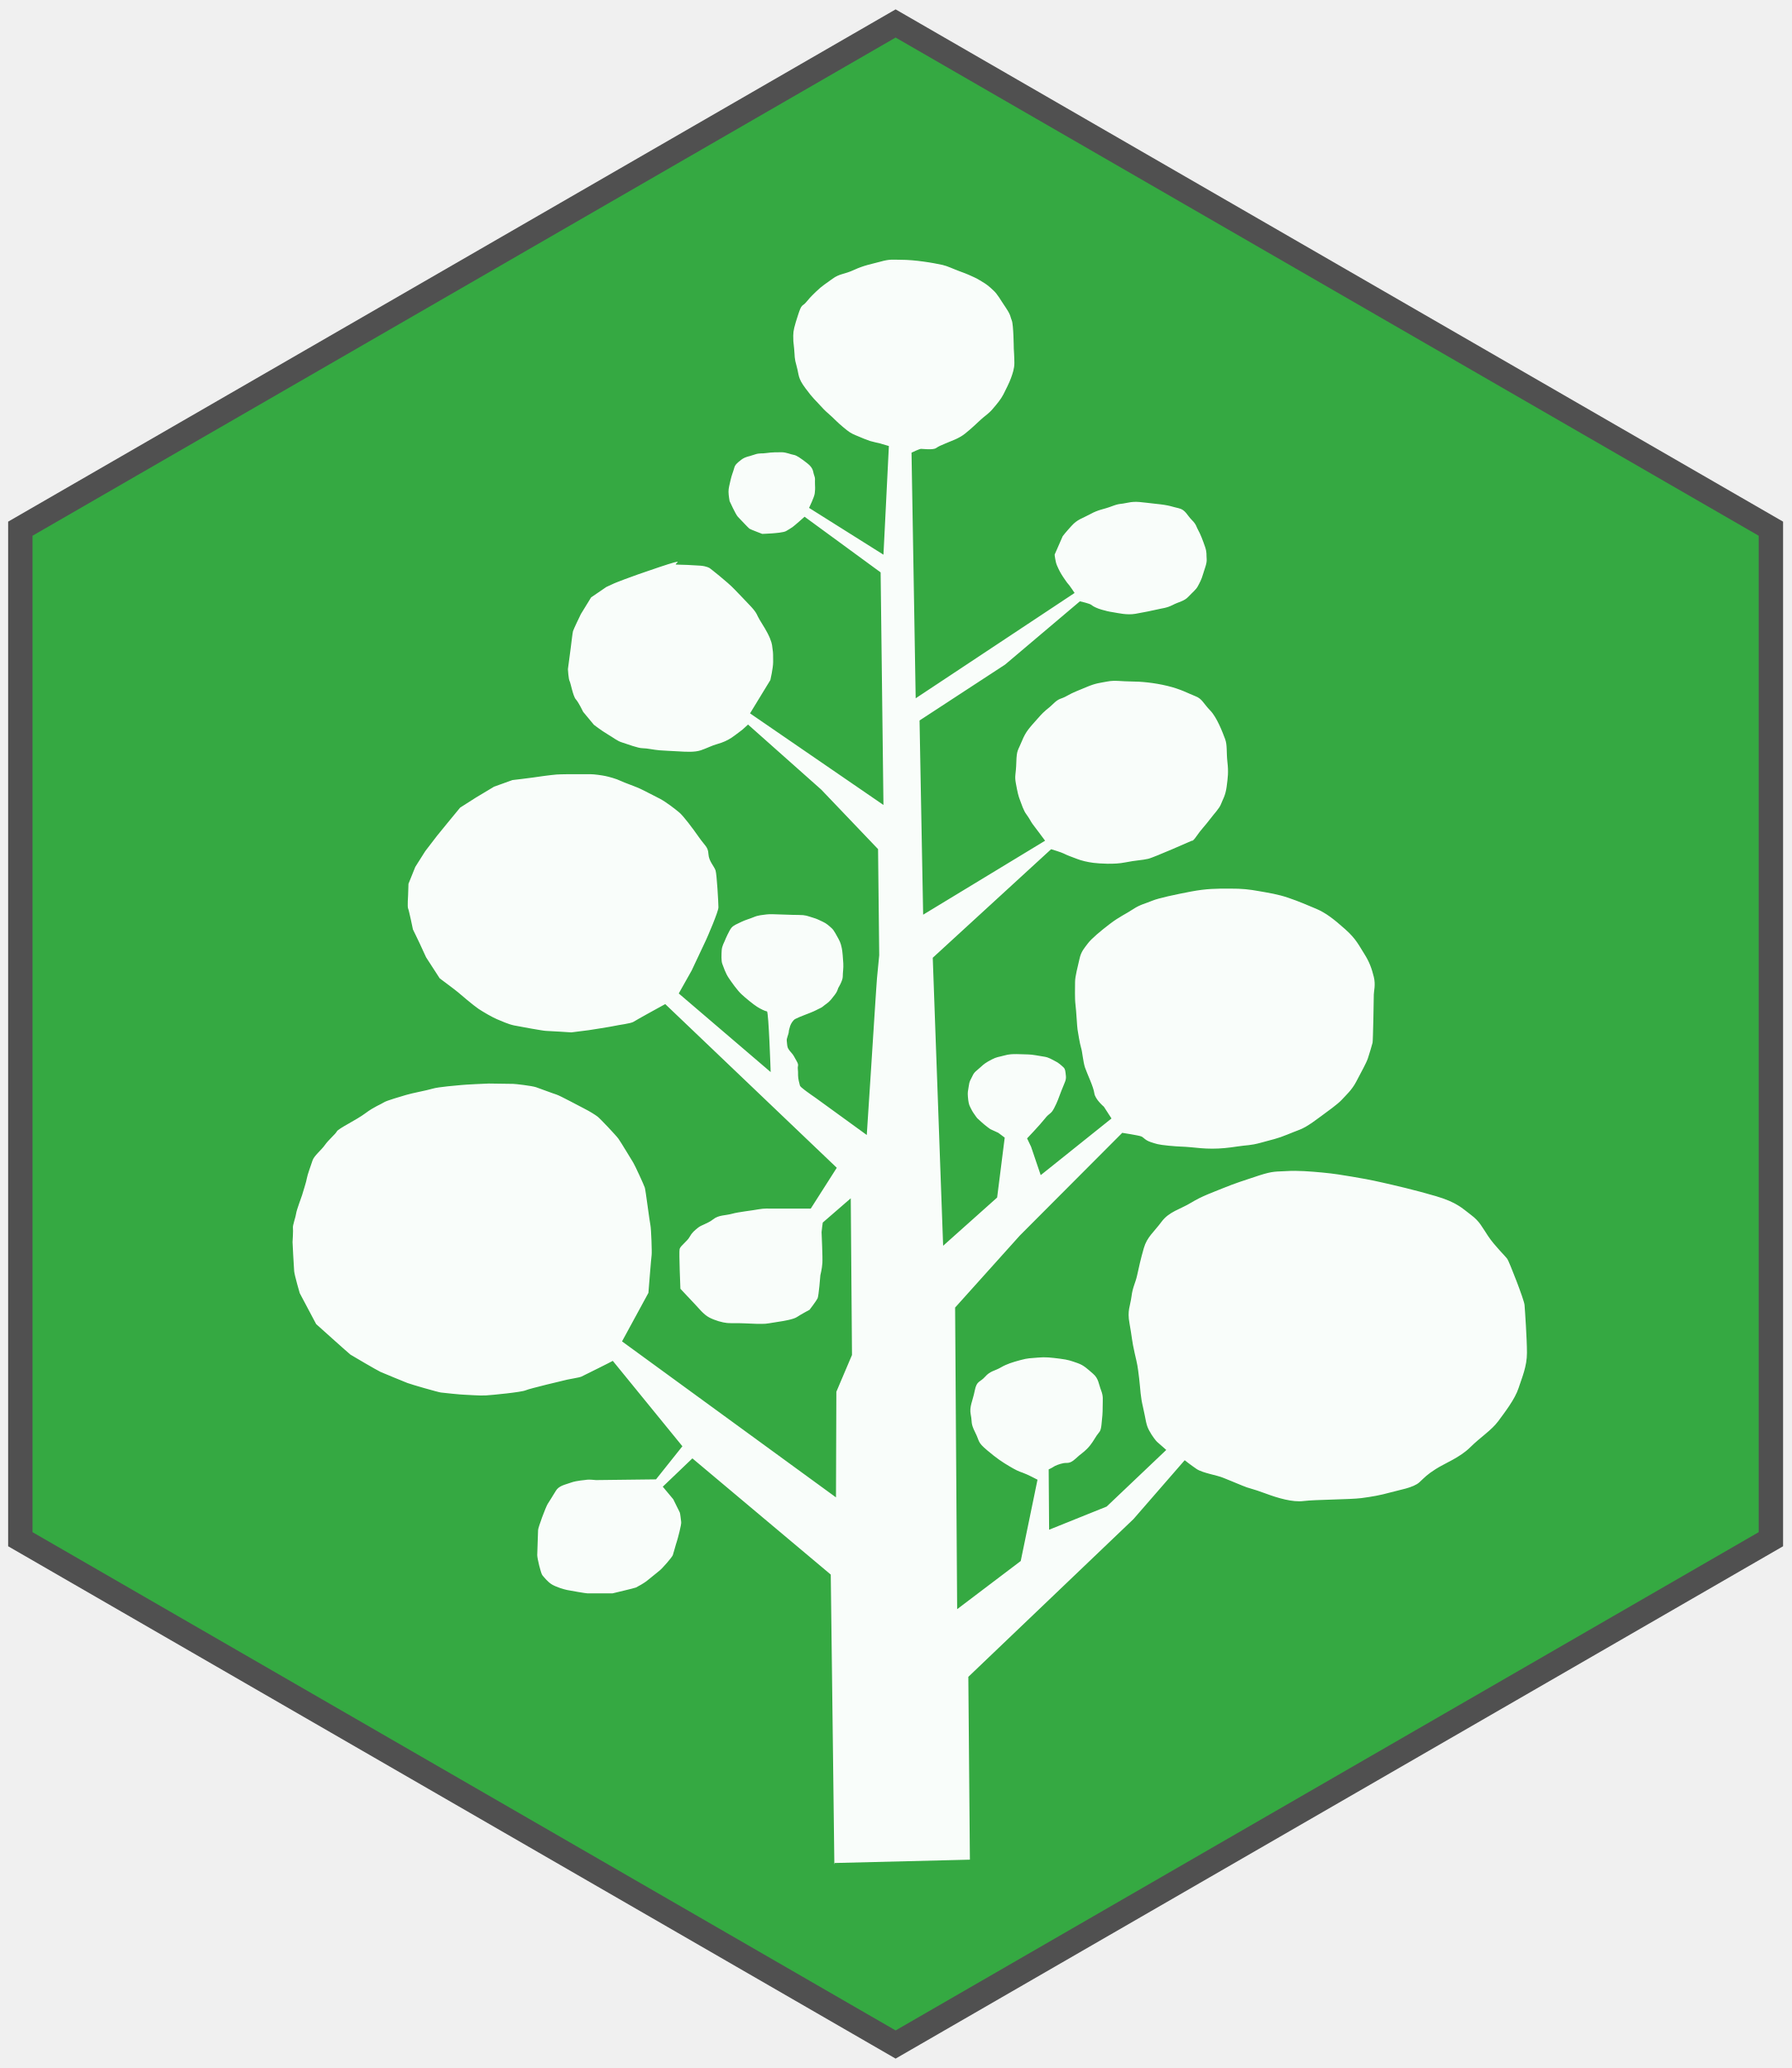
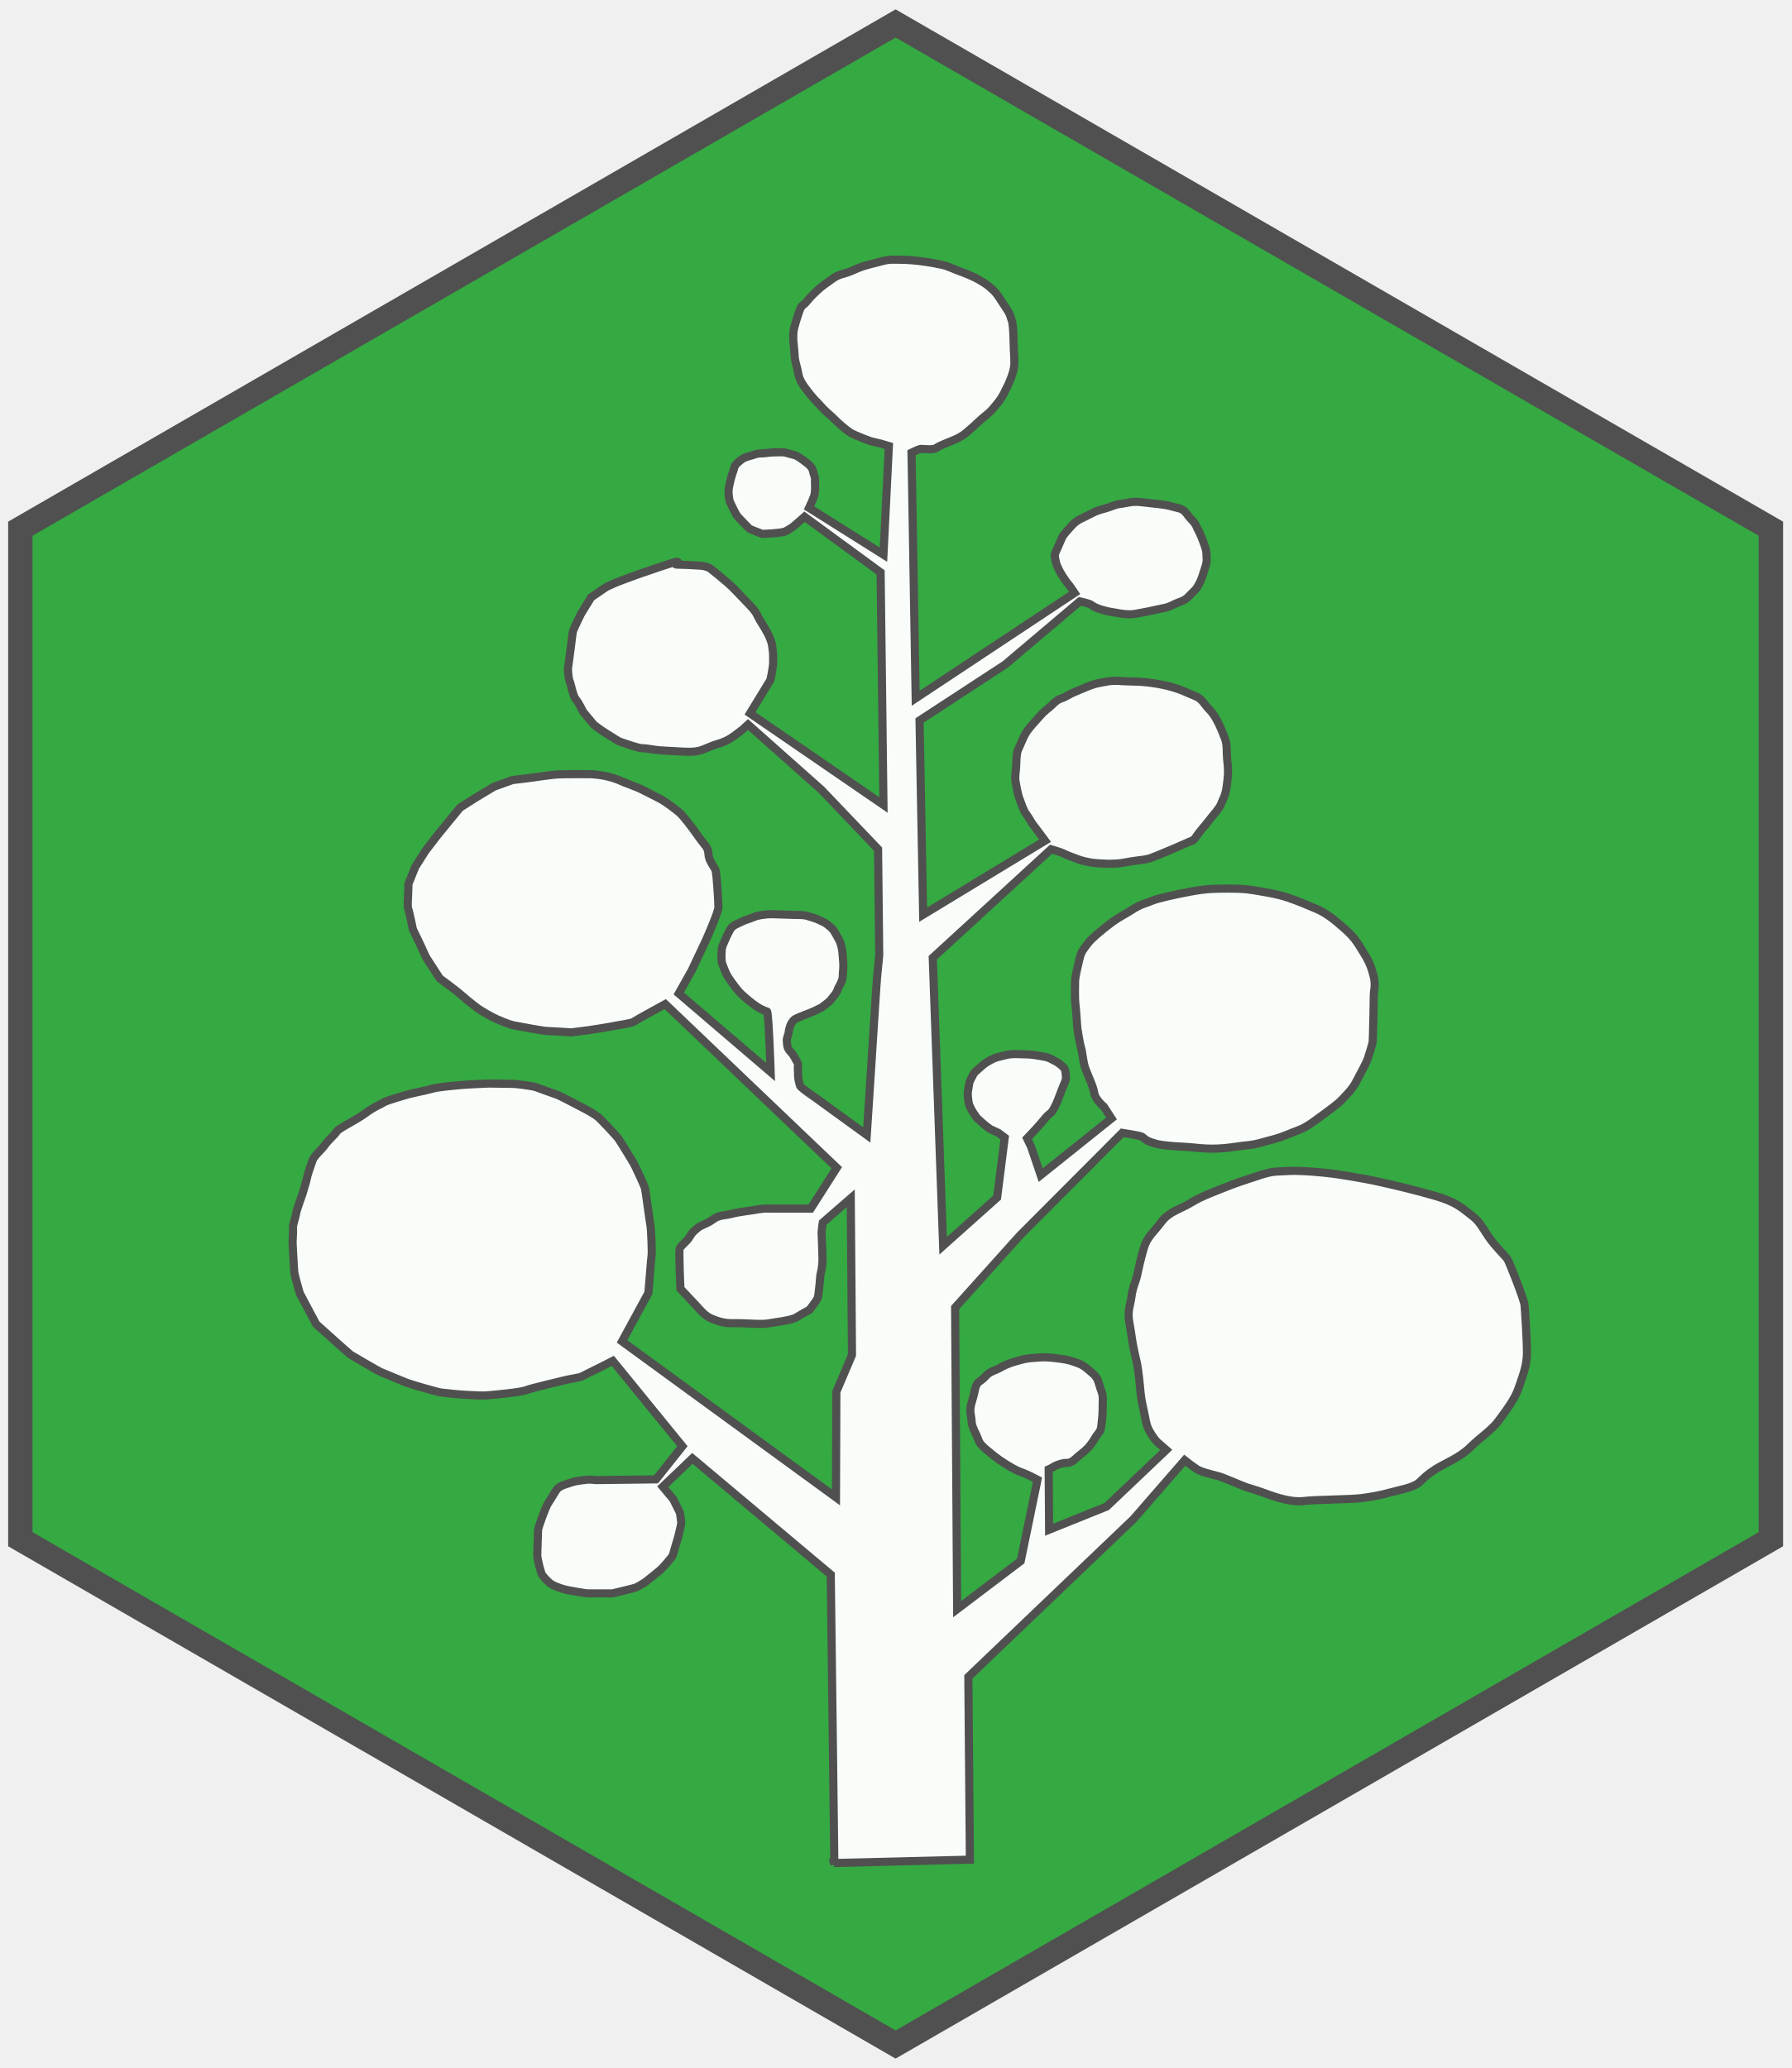
- <svg xmlns="http://www.w3.org/2000/svg" viewBox="0 0 220.26 254.336" height="254.336" width="220.26" xml:space="preserve" id="svg2" version="1.1">
+ <svg xmlns="http://www.w3.org/2000/svg" version="1.1" id="svg2" xml:space="preserve" width="220.26" height="254.336" viewBox="0 0 220.26 254.336">
  <defs id="defs6" />
-   <g transform="matrix(1.333333,0,0,1.333333,0,5.0250711e-6)" id="g10">
+   <g id="g10" transform="matrix(1.333333,0,0,1.333333,0,5.0250711e-6)">
    <g id="g12">
      <g id="g14">
-         <path id="path16" style="fill:#35a942;fill-opacity:1;fill-rule:nonzero;stroke:#505050;stroke-width:2.25;stroke-linecap:butt;stroke-linejoin:miter;stroke-miterlimit:4;stroke-dasharray:none;stroke-opacity:1" d="M 163.32,141.977 82.598,188.586 1.875,141.977 V 48.766 L 82.598,2.164 163.32,48.766 Z" />
+         <path d="M 163.32,141.977 82.598,188.586 1.875,141.977 V 48.766 L 82.598,2.164 163.32,48.766 Z" style="fill:#35a942;fill-opacity:1;fill-rule:nonzero;stroke:#505050;stroke-width:2.25;stroke-linecap:butt;stroke-linejoin:miter;stroke-miterlimit:4;stroke-dasharray:none;stroke-opacity:1" id="path16" />
      </g>
-       <path id="path18" style="fill:#ffffff;fill-opacity:0.969;fill-rule:nonzero;stroke:none" d="m 76.914,171.844 12.535,-0.309 -0.144,-16.863 15.23,-14.551 4.723,-5.43 c 0,0 0.551,0.438 1.105,0.813 0.555,0.371 1.914,0.574 2.469,0.816 0.555,0.235 1.106,0.438 1.734,0.711 0.625,0.27 0.922,0.27 2.102,0.711 1.184,0.442 2.547,0.848 3.578,0.711 1.031,-0.133 4.277,-0.133 5.313,-0.269 1.027,-0.137 1.765,-0.27 2.617,-0.508 0.847,-0.238 2.176,-0.442 2.726,-0.949 0.555,-0.512 0.668,-0.68 1.512,-1.223 0.852,-0.543 2.215,-1.051 3.176,-2.004 0.957,-0.949 1.953,-1.559 2.582,-2.406 0.625,-0.848 1.547,-2.039 1.879,-3.059 0.332,-1.015 0.773,-2 0.773,-3.254 0,-1.254 -0.183,-3.937 -0.222,-4.41 -0.036,-0.476 -1.403,-3.969 -1.586,-4.242 -0.184,-0.27 -1.18,-1.219 -1.766,-2.102 -0.594,-0.882 -0.777,-1.359 -1.59,-1.968 -0.812,-0.61 -1.289,-1.153 -3.246,-1.731 -1.953,-0.574 -3.906,-1.019 -4.941,-1.254 -1.035,-0.238 -1.993,-0.41 -2.801,-0.543 -0.813,-0.136 -1.625,-0.273 -2.695,-0.375 -1.067,-0.101 -2.325,-0.203 -3.317,-0.136 -0.996,0.066 -1.18,-0.032 -2.547,0.406 -1.359,0.445 -2.281,0.746 -3.281,1.156 -0.992,0.406 -1.992,0.746 -2.984,1.356 -1,0.609 -2.028,0.812 -2.731,1.765 -0.703,0.949 -1.328,1.391 -1.625,2.41 -0.293,1.016 -0.48,1.864 -0.625,2.543 -0.148,0.676 -0.406,1.055 -0.515,1.934 -0.114,0.883 -0.407,1.289 -0.184,2.476 0.219,1.188 0.219,1.629 0.477,2.75 0.261,1.118 0.261,1.086 0.41,2.305 0.144,1.223 0.105,1.594 0.367,2.715 0.258,1.121 0.258,1.562 0.555,2.105 0.289,0.543 0.625,0.95 0.734,1.055 0.109,0.098 0.848,0.746 0.848,0.746 l -5.497,5.223 -5.308,2.137 -0.039,-5.567 c 0,0 0.297,-0.133 0.441,-0.234 0.149,-0.106 0.555,-0.27 0.926,-0.34 0.371,-0.066 0.551,0.101 1.106,-0.406 0.55,-0.512 0.664,-0.512 1.066,-0.918 0.41,-0.407 0.668,-0.883 0.887,-1.223 0.222,-0.336 0.371,-0.301 0.445,-1.016 0.074,-0.71 0.109,-0.988 0.109,-1.664 0,-0.679 0.075,-0.914 -0.148,-1.492 -0.223,-0.578 -0.223,-1.086 -0.738,-1.527 -0.516,-0.442 -0.844,-0.781 -1.434,-0.985 -0.594,-0.203 -0.816,-0.304 -1.625,-0.406 -0.812,-0.101 -1.328,-0.168 -2.027,-0.101 -0.703,0.066 -0.887,0.031 -1.625,0.234 -0.735,0.203 -1.215,0.34 -1.805,0.68 -0.59,0.34 -0.961,0.308 -1.441,0.851 -0.477,0.543 -0.774,0.34 -0.957,1.289 -0.184,0.95 -0.516,1.457 -0.368,2.207 0.149,0.746 -0.035,0.746 0.403,1.629 0.445,0.883 0.187,0.883 1.109,1.66 0.922,0.782 1.402,1.086 2.027,1.461 0.629,0.371 0.848,0.473 1.254,0.61 0.407,0.136 1.364,0.644 1.364,0.644 l -1.547,7.5 -5.864,4.442 -0.187,-27.821 5.976,-6.652 9.438,-9.465 c 0,0 1.555,0.238 1.773,0.34 0.219,0.102 0.332,0.34 0.848,0.512 0.516,0.164 0.629,0.234 1.66,0.336 1.031,0.101 1.293,0.07 1.989,0.136 0.703,0.067 1.253,0.137 2.027,0.137 0.777,0 1.441,-0.07 2.324,-0.203 0.887,-0.137 1.145,-0.07 2.141,-0.34 0.996,-0.273 1.625,-0.406 2.433,-0.746 0.813,-0.34 1.293,-0.476 1.696,-0.715 0.41,-0.238 0.851,-0.543 1.441,-0.988 0.59,-0.438 1.551,-1.117 1.918,-1.523 0.367,-0.407 0.922,-0.883 1.328,-1.665 0.402,-0.777 0.922,-1.695 1.07,-2.136 0.145,-0.442 0.403,-1.289 0.438,-1.461 0.043,-0.168 0.113,-4.137 0.113,-4.442 0,-0.308 0.184,-0.882 0,-1.629 -0.183,-0.746 -0.406,-1.39 -0.887,-2.136 -0.48,-0.75 -0.734,-1.36 -1.769,-2.274 -1.031,-0.918 -1.77,-1.492 -2.652,-1.867 -0.887,-0.371 -1.59,-0.68 -2.582,-1.019 -1,-0.336 -1.735,-0.438 -2.696,-0.61 -0.957,-0.168 -1.472,-0.234 -2.726,-0.234 -1.254,0 -2.102,0 -3.539,0.269 -1.442,0.274 -3.028,0.614 -3.582,0.848 -0.551,0.238 -1.106,0.34 -1.766,0.781 -0.664,0.442 -1.254,0.68 -2.141,1.356 -0.886,0.679 -1.695,1.359 -2.027,1.797 -0.332,0.445 -0.629,0.746 -0.773,1.425 -0.149,0.68 -0.411,1.598 -0.411,2.141 0,0.543 -0.035,1.523 0.04,2.102 0.074,0.574 0.144,2.035 0.187,2.273 0.035,0.238 0.219,1.355 0.328,1.695 0.113,0.34 0.184,1.289 0.367,1.832 0.184,0.543 0.778,1.766 0.852,2.344 0.07,0.574 0.883,1.254 0.883,1.254 l 0.703,1.086 -6.528,5.227 -0.886,-2.614 -0.371,-0.777 c 0,0 1.144,-1.192 1.625,-1.801 0.48,-0.613 0.554,-0.375 0.886,-1.019 0.332,-0.645 0.368,-0.848 0.664,-1.598 0.293,-0.746 0.442,-0.949 0.407,-1.32 -0.043,-0.375 -0.043,-0.645 -0.223,-0.813 -0.184,-0.172 -0.48,-0.445 -0.777,-0.578 -0.293,-0.137 -0.551,-0.34 -0.993,-0.406 -0.445,-0.071 -1.144,-0.207 -1.476,-0.207 -0.332,0 -0.699,-0.032 -1.07,-0.032 -0.368,0 -0.7,0 -1.18,0.137 -0.481,0.137 -0.625,0.102 -1.145,0.371 -0.511,0.27 -0.66,0.375 -1.031,0.715 -0.367,0.34 -0.551,0.406 -0.734,0.813 -0.192,0.41 -0.262,0.41 -0.332,0.914 -0.078,0.511 -0.114,0.543 -0.078,0.988 0.039,0.437 0.078,0.711 0.226,0.98 0.141,0.27 0.141,0.309 0.403,0.68 0.257,0.375 0.183,0.27 0.589,0.645 0.407,0.375 0.848,0.679 0.848,0.679 l 0.738,0.34 0.59,0.442 -0.699,5.527 -4.981,4.449 -0.957,-26.566 10.915,-10.012 c 0,0 0.921,0.27 1.183,0.406 0.254,0.137 0.734,0.309 1.176,0.477 0.441,0.172 0.996,0.305 1.551,0.375 0.554,0.066 1.918,0.164 2.914,-0.039 0.996,-0.203 1.582,-0.203 2.136,-0.336 0.555,-0.137 4.02,-1.668 4.02,-1.668 0,0 0.078,0.105 0.445,-0.438 0.367,-0.543 0.809,-0.984 1.215,-1.527 0.41,-0.543 0.887,-1.02 1.035,-1.426 0.149,-0.406 0.403,-0.746 0.516,-1.594 0.109,-0.847 0.183,-1.324 0.07,-2.273 -0.105,-0.949 0,-1.562 -0.219,-2.137 -0.218,-0.578 -0.738,-1.968 -1.363,-2.613 -0.629,-0.641 -0.742,-1.086 -1.367,-1.32 -0.629,-0.242 -1.324,-0.649 -2.578,-0.949 -1.258,-0.309 -2.512,-0.411 -3.356,-0.411 -0.851,0 -1.476,-0.132 -2.175,0 -0.703,0.137 -1.036,0.137 -1.922,0.508 -0.887,0.375 -1.215,0.477 -1.809,0.813 -0.586,0.34 -0.699,0.172 -1.289,0.75 -0.59,0.578 -0.625,0.441 -1.398,1.324 -0.778,0.883 -1.106,1.184 -1.477,2.101 -0.371,0.915 -0.48,0.782 -0.516,1.969 -0.035,1.188 -0.183,1.188 -0.035,1.969 0.145,0.777 0.219,1.117 0.367,1.492 0.145,0.371 0.329,0.981 0.59,1.32 0.258,0.34 0.477,0.782 0.59,0.918 0.113,0.137 1.141,1.524 1.141,1.524 l -11.246,6.824 -0.332,-17.914 7.89,-5.156 6.899,-5.836 c 0,0 0.922,0.203 1.07,0.34 0.145,0.136 0.59,0.34 0.957,0.437 0.371,0.106 0.625,0.172 1.07,0.238 0.442,0.071 1.254,0.274 2.028,0.137 0.773,-0.137 1.625,-0.308 2.031,-0.406 0.402,-0.106 0.809,-0.106 1.402,-0.406 0.586,-0.309 1.067,-0.34 1.469,-0.785 0.41,-0.438 0.668,-0.61 0.852,-0.95 0.183,-0.34 0.332,-0.609 0.48,-1.117 0.149,-0.512 0.367,-0.984 0.332,-1.391 -0.039,-0.41 0.035,-0.582 -0.148,-1.124 -0.184,-0.543 -0.446,-1.219 -0.625,-1.524 -0.188,-0.309 -0.149,-0.512 -0.594,-0.949 -0.441,-0.442 -0.59,-0.949 -1.215,-1.086 -0.629,-0.137 -0.777,-0.274 -2.101,-0.406 -1.329,-0.137 -1.809,-0.274 -2.582,-0.106 -0.774,0.172 -0.704,0.035 -1.512,0.34 -0.813,0.309 -1.145,0.27 -1.957,0.715 -0.813,0.437 -1.176,0.476 -1.731,1.086 -0.558,0.609 -0.812,0.949 -0.812,0.949 l -0.742,1.695 c 0,0 0.011,0.207 0.05,0.383 0.039,0.18 0.055,0.36 0.161,0.617 0.105,0.25 0.179,0.395 0.285,0.598 0.105,0.203 0.211,0.348 0.285,0.469 0.082,0.117 0.391,0.586 0.484,0.668 0.094,0.086 0.574,0.808 0.574,0.808 L 84.449,64.41 84.066,41.754 c 0,0 0.723,-0.352 0.879,-0.352 0.16,0 1.098,0.121 1.383,-0.07 0.285,-0.191 0.391,-0.219 0.887,-0.437 0.496,-0.215 1.199,-0.43 1.773,-0.887 0.574,-0.453 1.094,-0.957 1.461,-1.297 0.363,-0.336 0.731,-0.551 1.094,-0.981 0.367,-0.429 0.758,-0.886 0.992,-1.343 0.231,-0.457 0.547,-1.078 0.703,-1.512 0.157,-0.43 0.313,-0.887 0.313,-1.391 0,-0.504 -0.055,-1.347 -0.055,-1.347 0,0 -0.023,-2.207 -0.18,-2.567 -0.156,-0.355 -0.054,-0.453 -0.574,-1.218 -0.523,-0.77 -0.73,-1.204 -1.148,-1.586 -0.414,-0.383 -0.571,-0.528 -1.227,-0.911 -0.648,-0.386 -1.433,-0.675 -1.953,-0.867 -0.519,-0.191 -1.043,-0.453 -1.488,-0.55 -0.442,-0.094 -1.039,-0.215 -1.746,-0.309 -0.703,-0.098 -1.434,-0.168 -2.141,-0.168 -0.703,0 -0.961,-0.074 -1.824,0.168 -0.86,0.238 -1.512,0.332 -2.449,0.766 -0.938,0.429 -1.328,0.335 -1.985,0.816 -0.648,0.48 -0.937,0.625 -1.508,1.176 -0.574,0.551 -0.656,0.668 -0.964,1.031 -0.317,0.359 -0.371,0.074 -0.707,1.129 -0.34,1.055 -0.446,1.437 -0.446,1.918 0,0.48 0,0.457 0.082,1.195 0.074,0.75 0,0.82 0.235,1.633 0.23,0.82 0.078,1.035 0.808,2.019 0.727,0.985 0.91,1.079 1.379,1.606 0.473,0.527 0.602,0.602 1.07,1.031 0.469,0.434 0.418,0.434 1.016,0.938 0.602,0.504 0.731,0.574 1.176,0.765 0.441,0.192 1.098,0.457 1.328,0.528 0.234,0.074 0.887,0.215 0.887,0.215 l 0.84,0.246 -0.5,10.023 -6.86,-4.316 c 0,0 0.496,-1.032 0.524,-1.344 0.023,-0.313 0.05,-0.313 0.023,-0.816 -0.023,-0.504 0.051,-0.504 -0.074,-0.84 -0.133,-0.332 -0.028,-0.645 -0.656,-1.129 -0.622,-0.477 -0.961,-0.719 -1.25,-0.766 -0.286,-0.047 -0.676,-0.238 -1.098,-0.238 -0.414,0 -0.91,0 -1.379,0.07 -0.469,0.074 -0.652,-0.023 -1.121,0.145 -0.469,0.168 -0.859,0.191 -1.227,0.48 -0.363,0.285 -0.574,0.453 -0.648,0.766 -0.082,0.312 -0.238,0.648 -0.34,1.129 -0.105,0.48 -0.183,0.718 -0.183,1.054 0,0.336 0.101,0.864 0.101,0.864 0,0 0.551,1.222 0.758,1.441 0.211,0.215 0.969,1.031 1.07,1.102 0.106,0.074 1.176,0.48 1.176,0.48 0,0 0.621,-0.023 0.91,-0.047 0.285,-0.023 1.07,-0.074 1.305,-0.219 0.234,-0.14 0.363,-0.214 0.574,-0.355 0.207,-0.145 1.121,-0.961 1.121,-0.961 l 7.012,5.133 0.262,21.453 -12.305,-8.449 1.875,-3.074 c 0,0 0.258,-1.102 0.258,-1.676 0,-0.578 0,-0.863 -0.051,-1.153 -0.051,-0.285 0,-0.429 -0.258,-1.054 -0.262,-0.625 -0.68,-1.246 -0.941,-1.68 -0.258,-0.43 -0.207,-0.574 -0.782,-1.199 -0.574,-0.625 -0.832,-0.863 -1.511,-1.582 -0.68,-0.723 -2.297,-1.969 -2.297,-1.969 0,0 -0.258,-0.191 -0.887,-0.238 -0.625,-0.047 -1.769,-0.098 -2.187,-0.098 -0.418,0 1.25,-0.719 -1.618,0.242 -2.871,0.957 -4.121,1.485 -4.121,1.485 l -0.73,0.336 -1.406,0.961 -0.942,1.535 c 0,0 -0.676,1.39 -0.73,1.582 -0.051,0.191 -0.153,1.152 -0.207,1.535 -0.051,0.383 -0.262,1.969 -0.262,1.969 0,0 0.051,0.91 0.156,1.101 0.106,0.192 0.313,1.395 0.574,1.68 0.262,0.289 0.676,1.156 0.676,1.156 l 0.992,1.195 c 0,0 0.68,0.528 1.254,0.868 0.575,0.336 0.883,0.621 1.356,0.765 0.469,0.145 1.461,0.528 1.875,0.528 0.422,0 0.992,0.144 1.566,0.191 0.574,0.047 0.887,0.047 1.668,0.094 0.781,0.051 1.567,0.097 2.141,-0.094 0.574,-0.191 0.988,-0.43 1.512,-0.574 0.523,-0.145 0.937,-0.336 1.304,-0.574 0.363,-0.243 1.043,-0.774 1.043,-0.774 l 0.496,-0.453 6.75,6 5.242,5.492 0.106,9.789 -0.207,2.137 c 0,0 -0.156,2.16 -0.156,2.277 0,0.121 -0.785,12.164 -0.785,12.164 l -4.692,-3.406 c 0,0 -0.863,-0.597 -1.07,-0.769 -0.207,-0.168 -0.391,-0.286 -0.414,-0.43 -0.032,-0.145 -0.16,-0.551 -0.16,-0.887 0,-0.336 0,-0.336 -0.024,-0.625 -0.027,-0.289 0.129,-0.289 -0.105,-0.695 -0.235,-0.41 -0.289,-0.551 -0.442,-0.719 -0.16,-0.168 -0.289,-0.336 -0.371,-0.504 -0.074,-0.168 -0.074,-0.504 -0.101,-0.676 -0.028,-0.168 0.183,-0.644 0.183,-0.765 0,-0.121 0.051,-0.336 0.129,-0.574 0.078,-0.239 0.285,-0.551 0.469,-0.649 0.183,-0.097 0.472,-0.219 0.836,-0.359 0.367,-0.145 0.832,-0.313 1.097,-0.457 0.258,-0.145 0.497,-0.215 0.649,-0.36 0.156,-0.144 0.469,-0.312 0.703,-0.597 0.238,-0.289 0.496,-0.606 0.574,-0.797 0.082,-0.192 0.106,-0.285 0.106,-0.285 0,0 0.418,-0.672 0.418,-1.055 0,-0.383 0.078,-0.77 0.05,-1.227 -0.027,-0.453 -0.078,-1.101 -0.128,-1.339 -0.051,-0.243 -0.106,-0.555 -0.313,-0.914 -0.211,-0.36 -0.391,-0.766 -0.625,-0.981 -0.238,-0.215 -0.496,-0.457 -0.836,-0.605 -0.34,-0.145 -0.441,-0.239 -0.937,-0.383 -0.5,-0.145 -0.602,-0.238 -1.305,-0.238 -0.707,0 -1.41,-0.047 -1.723,-0.047 -0.312,0 -0.883,-0.051 -1.222,0 -0.34,0.047 -0.758,0.07 -1.149,0.238 -0.394,0.168 -0.785,0.262 -1.176,0.453 -0.39,0.199 -0.703,0.293 -0.914,0.555 -0.207,0.265 -0.547,1.031 -0.597,1.176 -0.055,0.144 -0.262,0.48 -0.289,0.867 -0.024,0.383 -0.051,1.004 0.054,1.269 0.106,0.262 0.285,0.84 0.575,1.274 0.285,0.429 0.832,1.195 1.199,1.531 0.363,0.34 1.093,0.937 1.433,1.152 0.34,0.219 0.754,0.407 0.914,0.43 0.157,0.027 0.34,5.594 0.34,5.594 l -8.476,-7.25 1.187,-2.11 c 0,0 1.215,-2.578 1.324,-2.812 0.114,-0.242 1.149,-2.617 1.149,-3.024 0,-0.406 -0.149,-3.015 -0.262,-3.39 -0.109,-0.375 -0.625,-0.852 -0.66,-1.528 -0.043,-0.675 -0.297,-0.714 -0.887,-1.562 -0.594,-0.848 -1.437,-1.969 -1.808,-2.273 -0.368,-0.305 -1.141,-0.918 -1.77,-1.258 -0.625,-0.336 -1.215,-0.61 -1.66,-0.844 -0.441,-0.238 -1.66,-0.648 -1.992,-0.816 -0.332,-0.172 -1.071,-0.375 -1.399,-0.442 -0.332,-0.066 -1,-0.168 -1.402,-0.168 -0.406,0 -0.816,0 -1.254,0 -0.441,0 -1.363,0 -1.844,0.031 -0.48,0.036 -1.957,0.239 -2.14,0.274 -0.184,0.035 -1.918,0.238 -1.918,0.238 l -1.696,0.609 -1.699,1.02 -1.433,0.914 -1.145,1.391 -0.996,1.222 -1.07,1.395 -0.922,1.457 -0.629,1.559 -0.035,1.054 c 0,0 -0.075,1.086 0,1.223 0.074,0.133 0.445,1.93 0.445,1.93 l 0.59,1.222 0.625,1.356 1.254,1.937 c 0,0 1.551,1.153 1.695,1.289 0.149,0.137 1.473,1.254 1.883,1.524 0.406,0.273 1.289,0.785 1.695,0.953 0.406,0.168 1.071,0.472 1.586,0.578 0.516,0.098 2.692,0.504 2.949,0.504 0.258,0 2.329,0.137 2.329,0.137 l 1.617,-0.204 c 0,0 2.175,-0.339 2.437,-0.406 0.258,-0.07 1.438,-0.203 1.696,-0.371 0.257,-0.172 2.175,-1.223 2.175,-1.223 l 0.739,-0.406 15.82,15.098 -2.399,3.765 h -3.722 c 0,0 -0.59,-0.031 -1.106,0.067 -0.519,0.105 -1.843,0.242 -2.433,0.41 -0.594,0.168 -1.219,0.102 -1.735,0.508 -0.519,0.41 -1.07,0.508 -1.406,0.781 -0.328,0.27 -0.551,0.442 -0.773,0.848 -0.219,0.406 -0.848,0.816 -0.922,1.117 -0.071,0.309 0.074,3.664 0.074,3.664 0,0 1.184,1.258 1.438,1.531 0.261,0.27 0.703,0.844 1.218,1.117 0.516,0.27 1.219,0.473 1.66,0.512 0.446,0.031 0.996,0 1.622,0.031 0.628,0.036 1.546,0.067 1.917,0.036 0.368,-0.036 1.071,-0.172 1.333,-0.204 0.253,-0.035 1.25,-0.203 1.546,-0.406 0.293,-0.203 1.18,-0.68 1.18,-0.68 0,0 0.625,-0.816 0.738,-1.054 0.11,-0.235 0.258,-2.133 0.258,-2.133 0,0 0.149,-0.582 0.184,-1.125 0.035,-0.543 -0.074,-2.711 -0.074,-2.848 0,-0.136 0.109,-0.882 0.109,-0.882 l 2.582,-2.239 0.113,14.453 -1.441,3.391 -0.035,9.742 -19.731,-14.387 2.434,-4.476 c 0,0 0.258,-3.297 0.297,-3.5 0.035,-0.203 -0.039,-2.406 -0.114,-2.746 -0.074,-0.34 -0.441,-3.223 -0.515,-3.457 -0.074,-0.242 -0.918,-2.074 -1.067,-2.309 -0.148,-0.238 -1.148,-1.902 -1.367,-2.207 -0.223,-0.308 -1.695,-1.867 -1.918,-2.035 -0.219,-0.172 -0.773,-0.512 -1.179,-0.715 -0.407,-0.203 -2.286,-1.223 -2.618,-1.324 -0.336,-0.102 -1.476,-0.539 -1.882,-0.676 -0.403,-0.137 -1.918,-0.308 -2.102,-0.308 -0.184,0 -2.027,-0.032 -2.25,-0.032 -0.219,0 -2.246,0.102 -2.543,0.137 -0.297,0.031 -2.105,0.168 -2.66,0.34 -0.551,0.164 -1.879,0.406 -2.43,0.574 -0.555,0.172 -1.769,0.512 -2.031,0.676 -0.254,0.172 -0.922,0.41 -1.731,1.019 -0.812,0.61 -2.472,1.395 -2.621,1.664 -0.144,0.27 -0.773,0.782 -1.105,1.258 -0.332,0.477 -0.992,0.981 -1.141,1.426 -0.148,0.438 -0.48,1.356 -0.519,1.625 -0.035,0.274 -0.403,1.426 -0.442,1.563 -0.035,0.136 -0.515,1.39 -0.551,1.695 -0.035,0.305 -0.332,1.121 -0.296,1.324 0.035,0.203 -0.036,1.324 -0.036,1.324 0,0 0.11,2.27 0.149,2.68 0.035,0.406 0.516,2.035 0.516,2.035 l 1.511,2.848 c 0,0 3.02,2.715 3.168,2.82 0.149,0.098 2.473,1.457 2.766,1.59 0.297,0.137 2.14,0.883 2.472,1.019 0.333,0.133 2.84,0.852 3.098,0.883 0.258,0.035 1.883,0.203 2.137,0.203 0.262,0 1.402,0.102 1.992,0.067 0.59,-0.031 3.32,-0.301 3.691,-0.473 0.372,-0.168 3.54,-0.914 3.832,-0.984 0.297,-0.067 1.149,-0.203 1.29,-0.27 0.148,-0.07 1.218,-0.609 1.441,-0.715 0.223,-0.101 1.473,-0.746 1.473,-0.746 l 6.418,7.875 -2.434,3.055 -5.531,0.066 c 0,0 -0.664,-0.066 -0.813,-0.035 -0.144,0.035 -0.957,0.067 -1.511,0.27 -0.551,0.203 -1.106,0.273 -1.399,0.781 -0.297,0.508 -0.555,0.883 -0.738,1.188 -0.188,0.304 -0.883,2.171 -0.883,2.41 0,0.234 -0.078,2 -0.078,2.308 0,0.301 0.332,1.696 0.48,1.864 0.149,0.171 0.481,0.609 0.887,0.851 0.406,0.235 1.07,0.438 1.398,0.504 0.333,0.07 1.735,0.309 1.883,0.309 0.149,0 2.285,0 2.285,0 0,0 2.028,-0.477 2.176,-0.543 0.149,-0.067 0.739,-0.407 0.961,-0.578 0.223,-0.168 0.957,-0.782 1.215,-0.985 0.258,-0.203 1.145,-1.219 1.219,-1.422 0.074,-0.207 0.293,-1.054 0.371,-1.257 0.07,-0.204 0.441,-1.594 0.402,-1.797 -0.035,-0.203 -0.074,-0.782 -0.148,-0.918 -0.071,-0.137 -0.586,-1.184 -0.586,-1.184 l -0.965,-1.156 2.73,-2.613 12.762,10.718 0.332,26.739 z" />
+       <path d="m 76.914,171.844 12.535,-0.309 -0.144,-16.863 15.23,-14.551 4.723,-5.43 c 0,0 0.551,0.438 1.105,0.813 0.555,0.371 1.914,0.574 2.469,0.816 0.555,0.235 1.106,0.438 1.734,0.711 0.625,0.27 0.922,0.27 2.102,0.711 1.184,0.442 2.547,0.848 3.578,0.711 1.031,-0.133 4.277,-0.133 5.313,-0.269 1.027,-0.137 1.765,-0.27 2.617,-0.508 0.847,-0.238 2.176,-0.442 2.726,-0.949 0.555,-0.512 0.668,-0.68 1.512,-1.223 0.852,-0.543 2.215,-1.051 3.176,-2.004 0.957,-0.949 1.953,-1.559 2.582,-2.406 0.625,-0.848 1.547,-2.039 1.879,-3.059 0.332,-1.015 0.773,-2 0.773,-3.254 0,-1.254 -0.183,-3.937 -0.222,-4.41 -0.036,-0.476 -1.403,-3.969 -1.586,-4.242 -0.184,-0.27 -1.18,-1.219 -1.766,-2.102 -0.594,-0.882 -0.777,-1.359 -1.59,-1.968 -0.812,-0.61 -1.289,-1.153 -3.246,-1.731 -1.953,-0.574 -3.906,-1.019 -4.941,-1.254 -1.035,-0.238 -1.993,-0.41 -2.801,-0.543 -0.813,-0.136 -1.625,-0.273 -2.695,-0.375 -1.067,-0.101 -2.325,-0.203 -3.317,-0.136 -0.996,0.066 -1.18,-0.032 -2.547,0.406 -1.359,0.445 -2.281,0.746 -3.281,1.156 -0.992,0.406 -1.992,0.746 -2.984,1.356 -1,0.609 -2.028,0.812 -2.731,1.765 -0.703,0.949 -1.328,1.391 -1.625,2.41 -0.293,1.016 -0.48,1.864 -0.625,2.543 -0.148,0.676 -0.406,1.055 -0.515,1.934 -0.114,0.883 -0.407,1.289 -0.184,2.476 0.219,1.188 0.219,1.629 0.477,2.75 0.261,1.118 0.261,1.086 0.41,2.305 0.144,1.223 0.105,1.594 0.367,2.715 0.258,1.121 0.258,1.562 0.555,2.105 0.289,0.543 0.625,0.95 0.734,1.055 0.109,0.098 0.848,0.746 0.848,0.746 l -5.497,5.223 -5.308,2.137 -0.039,-5.567 c 0,0 0.297,-0.133 0.441,-0.234 0.149,-0.106 0.555,-0.27 0.926,-0.34 0.371,-0.066 0.551,0.101 1.106,-0.406 0.55,-0.512 0.664,-0.512 1.066,-0.918 0.41,-0.407 0.668,-0.883 0.887,-1.223 0.222,-0.336 0.371,-0.301 0.445,-1.016 0.074,-0.71 0.109,-0.988 0.109,-1.664 0,-0.679 0.075,-0.914 -0.148,-1.492 -0.223,-0.578 -0.223,-1.086 -0.738,-1.527 -0.516,-0.442 -0.844,-0.781 -1.434,-0.985 -0.594,-0.203 -0.816,-0.304 -1.625,-0.406 -0.812,-0.101 -1.328,-0.168 -2.027,-0.101 -0.703,0.066 -0.887,0.031 -1.625,0.234 -0.735,0.203 -1.215,0.34 -1.805,0.68 -0.59,0.34 -0.961,0.308 -1.441,0.851 -0.477,0.543 -0.774,0.34 -0.957,1.289 -0.184,0.95 -0.516,1.457 -0.368,2.207 0.149,0.746 -0.035,0.746 0.403,1.629 0.445,0.883 0.187,0.883 1.109,1.66 0.922,0.782 1.402,1.086 2.027,1.461 0.629,0.371 0.848,0.473 1.254,0.61 0.407,0.136 1.364,0.644 1.364,0.644 l -1.547,7.5 -5.864,4.442 -0.187,-27.821 5.976,-6.652 9.438,-9.465 c 0,0 1.555,0.238 1.773,0.34 0.219,0.102 0.332,0.34 0.848,0.512 0.516,0.164 0.629,0.234 1.66,0.336 1.031,0.101 1.293,0.07 1.989,0.136 0.703,0.067 1.253,0.137 2.027,0.137 0.777,0 1.441,-0.07 2.324,-0.203 0.887,-0.137 1.145,-0.07 2.141,-0.34 0.996,-0.273 1.625,-0.406 2.433,-0.746 0.813,-0.34 1.293,-0.476 1.696,-0.715 0.41,-0.238 0.851,-0.543 1.441,-0.988 0.59,-0.438 1.551,-1.117 1.918,-1.523 0.367,-0.407 0.922,-0.883 1.328,-1.665 0.402,-0.777 0.922,-1.695 1.07,-2.136 0.145,-0.442 0.403,-1.289 0.438,-1.461 0.043,-0.168 0.113,-4.137 0.113,-4.442 0,-0.308 0.184,-0.882 0,-1.629 -0.183,-0.746 -0.406,-1.39 -0.887,-2.136 -0.48,-0.75 -0.734,-1.36 -1.769,-2.274 -1.031,-0.918 -1.77,-1.492 -2.652,-1.867 -0.887,-0.371 -1.59,-0.68 -2.582,-1.019 -1,-0.336 -1.735,-0.438 -2.696,-0.61 -0.957,-0.168 -1.472,-0.234 -2.726,-0.234 -1.254,0 -2.102,0 -3.539,0.269 -1.442,0.274 -3.028,0.614 -3.582,0.848 -0.551,0.238 -1.106,0.34 -1.766,0.781 -0.664,0.442 -1.254,0.68 -2.141,1.356 -0.886,0.679 -1.695,1.359 -2.027,1.797 -0.332,0.445 -0.629,0.746 -0.773,1.425 -0.149,0.68 -0.411,1.598 -0.411,2.141 0,0.543 -0.035,1.523 0.04,2.102 0.074,0.574 0.144,2.035 0.187,2.273 0.035,0.238 0.219,1.355 0.328,1.695 0.113,0.34 0.184,1.289 0.367,1.832 0.184,0.543 0.778,1.766 0.852,2.344 0.07,0.574 0.883,1.254 0.883,1.254 l 0.703,1.086 -6.528,5.227 -0.886,-2.614 -0.371,-0.777 c 0,0 1.144,-1.192 1.625,-1.801 0.48,-0.613 0.554,-0.375 0.886,-1.019 0.332,-0.645 0.368,-0.848 0.664,-1.598 0.293,-0.746 0.442,-0.949 0.407,-1.32 -0.043,-0.375 -0.043,-0.645 -0.223,-0.813 -0.184,-0.172 -0.48,-0.445 -0.777,-0.578 -0.293,-0.137 -0.551,-0.34 -0.993,-0.406 -0.445,-0.071 -1.144,-0.207 -1.476,-0.207 -0.332,0 -0.699,-0.032 -1.07,-0.032 -0.368,0 -0.7,0 -1.18,0.137 -0.481,0.137 -0.625,0.102 -1.145,0.371 -0.511,0.27 -0.66,0.375 -1.031,0.715 -0.367,0.34 -0.551,0.406 -0.734,0.813 -0.192,0.41 -0.262,0.41 -0.332,0.914 -0.078,0.511 -0.114,0.543 -0.078,0.988 0.039,0.437 0.078,0.711 0.226,0.98 0.141,0.27 0.141,0.309 0.403,0.68 0.257,0.375 0.183,0.27 0.589,0.645 0.407,0.375 0.848,0.679 0.848,0.679 l 0.738,0.34 0.59,0.442 -0.699,5.527 -4.981,4.449 -0.957,-26.566 10.915,-10.012 c 0,0 0.921,0.27 1.183,0.406 0.254,0.137 0.734,0.309 1.176,0.477 0.441,0.172 0.996,0.305 1.551,0.375 0.554,0.066 1.918,0.164 2.914,-0.039 0.996,-0.203 1.582,-0.203 2.136,-0.336 0.555,-0.137 4.02,-1.668 4.02,-1.668 0,0 0.078,0.105 0.445,-0.438 0.367,-0.543 0.809,-0.984 1.215,-1.527 0.41,-0.543 0.887,-1.02 1.035,-1.426 0.149,-0.406 0.403,-0.746 0.516,-1.594 0.109,-0.847 0.183,-1.324 0.07,-2.273 -0.105,-0.949 0,-1.562 -0.219,-2.137 -0.218,-0.578 -0.738,-1.968 -1.363,-2.613 -0.629,-0.641 -0.742,-1.086 -1.367,-1.32 -0.629,-0.242 -1.324,-0.649 -2.578,-0.949 -1.258,-0.309 -2.512,-0.411 -3.356,-0.411 -0.851,0 -1.476,-0.132 -2.175,0 -0.703,0.137 -1.036,0.137 -1.922,0.508 -0.887,0.375 -1.215,0.477 -1.809,0.813 -0.586,0.34 -0.699,0.172 -1.289,0.75 -0.59,0.578 -0.625,0.441 -1.398,1.324 -0.778,0.883 -1.106,1.184 -1.477,2.101 -0.371,0.915 -0.48,0.782 -0.516,1.969 -0.035,1.188 -0.183,1.188 -0.035,1.969 0.145,0.777 0.219,1.117 0.367,1.492 0.145,0.371 0.329,0.981 0.59,1.32 0.258,0.34 0.477,0.782 0.59,0.918 0.113,0.137 1.141,1.524 1.141,1.524 l -11.246,6.824 -0.332,-17.914 7.89,-5.156 6.899,-5.836 c 0,0 0.922,0.203 1.07,0.34 0.145,0.136 0.59,0.34 0.957,0.437 0.371,0.106 0.625,0.172 1.07,0.238 0.442,0.071 1.254,0.274 2.028,0.137 0.773,-0.137 1.625,-0.308 2.031,-0.406 0.402,-0.106 0.809,-0.106 1.402,-0.406 0.586,-0.309 1.067,-0.34 1.469,-0.785 0.41,-0.438 0.668,-0.61 0.852,-0.95 0.183,-0.34 0.332,-0.609 0.48,-1.117 0.149,-0.512 0.367,-0.984 0.332,-1.391 -0.039,-0.41 0.035,-0.582 -0.148,-1.124 -0.184,-0.543 -0.446,-1.219 -0.625,-1.524 -0.188,-0.309 -0.149,-0.512 -0.594,-0.949 -0.441,-0.442 -0.59,-0.949 -1.215,-1.086 -0.629,-0.137 -0.777,-0.274 -2.101,-0.406 -1.329,-0.137 -1.809,-0.274 -2.582,-0.106 -0.774,0.172 -0.704,0.035 -1.512,0.34 -0.813,0.309 -1.145,0.27 -1.957,0.715 -0.813,0.437 -1.176,0.476 -1.731,1.086 -0.558,0.609 -0.812,0.949 -0.812,0.949 l -0.742,1.695 c 0,0 0.011,0.207 0.05,0.383 0.039,0.18 0.055,0.36 0.161,0.617 0.105,0.25 0.179,0.395 0.285,0.598 0.105,0.203 0.211,0.348 0.285,0.469 0.082,0.117 0.391,0.586 0.484,0.668 0.094,0.086 0.574,0.808 0.574,0.808 L 84.449,64.41 84.066,41.754 c 0,0 0.723,-0.352 0.879,-0.352 0.16,0 1.098,0.121 1.383,-0.07 0.285,-0.191 0.391,-0.219 0.887,-0.437 0.496,-0.215 1.199,-0.43 1.773,-0.887 0.574,-0.453 1.094,-0.957 1.461,-1.297 0.363,-0.336 0.731,-0.551 1.094,-0.981 0.367,-0.429 0.758,-0.886 0.992,-1.343 0.231,-0.457 0.547,-1.078 0.703,-1.512 0.157,-0.43 0.313,-0.887 0.313,-1.391 0,-0.504 -0.055,-1.347 -0.055,-1.347 0,0 -0.023,-2.207 -0.18,-2.567 -0.156,-0.355 -0.054,-0.453 -0.574,-1.218 -0.523,-0.77 -0.73,-1.204 -1.148,-1.586 -0.414,-0.383 -0.571,-0.528 -1.227,-0.911 -0.648,-0.386 -1.433,-0.675 -1.953,-0.867 -0.519,-0.191 -1.043,-0.453 -1.488,-0.55 -0.442,-0.094 -1.039,-0.215 -1.746,-0.309 -0.703,-0.098 -1.434,-0.168 -2.141,-0.168 -0.703,0 -0.961,-0.074 -1.824,0.168 -0.86,0.238 -1.512,0.332 -2.449,0.766 -0.938,0.429 -1.328,0.335 -1.985,0.816 -0.648,0.48 -0.937,0.625 -1.508,1.176 -0.574,0.551 -0.656,0.668 -0.964,1.031 -0.317,0.359 -0.371,0.074 -0.707,1.129 -0.34,1.055 -0.446,1.437 -0.446,1.918 0,0.48 0,0.457 0.082,1.195 0.074,0.75 0,0.82 0.235,1.633 0.23,0.82 0.078,1.035 0.808,2.019 0.727,0.985 0.91,1.079 1.379,1.606 0.473,0.527 0.602,0.602 1.07,1.031 0.469,0.434 0.418,0.434 1.016,0.938 0.602,0.504 0.731,0.574 1.176,0.765 0.441,0.192 1.098,0.457 1.328,0.528 0.234,0.074 0.887,0.215 0.887,0.215 l 0.84,0.246 -0.5,10.023 -6.86,-4.316 c 0,0 0.496,-1.032 0.524,-1.344 0.023,-0.313 0.05,-0.313 0.023,-0.816 -0.023,-0.504 0.051,-0.504 -0.074,-0.84 -0.133,-0.332 -0.028,-0.645 -0.656,-1.129 -0.622,-0.477 -0.961,-0.719 -1.25,-0.766 -0.286,-0.047 -0.676,-0.238 -1.098,-0.238 -0.414,0 -0.91,0 -1.379,0.07 -0.469,0.074 -0.652,-0.023 -1.121,0.145 -0.469,0.168 -0.859,0.191 -1.227,0.48 -0.363,0.285 -0.574,0.453 -0.648,0.766 -0.082,0.312 -0.238,0.648 -0.34,1.129 -0.105,0.48 -0.183,0.718 -0.183,1.054 0,0.336 0.101,0.864 0.101,0.864 0,0 0.551,1.222 0.758,1.441 0.211,0.215 0.969,1.031 1.07,1.102 0.106,0.074 1.176,0.48 1.176,0.48 0,0 0.621,-0.023 0.91,-0.047 0.285,-0.023 1.07,-0.074 1.305,-0.219 0.234,-0.14 0.363,-0.214 0.574,-0.355 0.207,-0.145 1.121,-0.961 1.121,-0.961 l 7.012,5.133 0.262,21.453 -12.305,-8.449 1.875,-3.074 c 0,0 0.258,-1.102 0.258,-1.676 0,-0.578 0,-0.863 -0.051,-1.153 -0.051,-0.285 0,-0.429 -0.258,-1.054 -0.262,-0.625 -0.68,-1.246 -0.941,-1.68 -0.258,-0.43 -0.207,-0.574 -0.782,-1.199 -0.574,-0.625 -0.832,-0.863 -1.511,-1.582 -0.68,-0.723 -2.297,-1.969 -2.297,-1.969 0,0 -0.258,-0.191 -0.887,-0.238 -0.625,-0.047 -1.769,-0.098 -2.187,-0.098 -0.418,0 1.25,-0.719 -1.618,0.242 -2.871,0.957 -4.121,1.485 -4.121,1.485 l -0.73,0.336 -1.406,0.961 -0.942,1.535 c 0,0 -0.676,1.39 -0.73,1.582 -0.051,0.191 -0.153,1.152 -0.207,1.535 -0.051,0.383 -0.262,1.969 -0.262,1.969 0,0 0.051,0.91 0.156,1.101 0.106,0.192 0.313,1.395 0.574,1.68 0.262,0.289 0.676,1.156 0.676,1.156 l 0.992,1.195 c 0,0 0.68,0.528 1.254,0.868 0.575,0.336 0.883,0.621 1.356,0.765 0.469,0.145 1.461,0.528 1.875,0.528 0.422,0 0.992,0.144 1.566,0.191 0.574,0.047 0.887,0.047 1.668,0.094 0.781,0.051 1.567,0.097 2.141,-0.094 0.574,-0.191 0.988,-0.43 1.512,-0.574 0.523,-0.145 0.937,-0.336 1.304,-0.574 0.363,-0.243 1.043,-0.774 1.043,-0.774 l 0.496,-0.453 6.75,6 5.242,5.492 0.106,9.789 -0.207,2.137 c 0,0 -0.156,2.16 -0.156,2.277 0,0.121 -0.785,12.164 -0.785,12.164 l -4.692,-3.406 c 0,0 -0.863,-0.597 -1.07,-0.769 -0.207,-0.168 -0.391,-0.286 -0.414,-0.43 -0.032,-0.145 -0.16,-0.551 -0.16,-0.887 0,-0.336 0,-0.336 -0.024,-0.625 -0.027,-0.289 0.129,-0.289 -0.105,-0.695 -0.235,-0.41 -0.289,-0.551 -0.442,-0.719 -0.16,-0.168 -0.289,-0.336 -0.371,-0.504 -0.074,-0.168 -0.074,-0.504 -0.101,-0.676 -0.028,-0.168 0.183,-0.644 0.183,-0.765 0,-0.121 0.051,-0.336 0.129,-0.574 0.078,-0.239 0.285,-0.551 0.469,-0.649 0.183,-0.097 0.472,-0.219 0.836,-0.359 0.367,-0.145 0.832,-0.313 1.097,-0.457 0.258,-0.145 0.497,-0.215 0.649,-0.36 0.156,-0.144 0.469,-0.312 0.703,-0.597 0.238,-0.289 0.496,-0.606 0.574,-0.797 0.082,-0.192 0.106,-0.285 0.106,-0.285 0,0 0.418,-0.672 0.418,-1.055 0,-0.383 0.078,-0.77 0.05,-1.227 -0.027,-0.453 -0.078,-1.101 -0.128,-1.339 -0.051,-0.243 -0.106,-0.555 -0.313,-0.914 -0.211,-0.36 -0.391,-0.766 -0.625,-0.981 -0.238,-0.215 -0.496,-0.457 -0.836,-0.605 -0.34,-0.145 -0.441,-0.239 -0.937,-0.383 -0.5,-0.145 -0.602,-0.238 -1.305,-0.238 -0.707,0 -1.41,-0.047 -1.723,-0.047 -0.312,0 -0.883,-0.051 -1.222,0 -0.34,0.047 -0.758,0.07 -1.149,0.238 -0.394,0.168 -0.785,0.262 -1.176,0.453 -0.39,0.199 -0.703,0.293 -0.914,0.555 -0.207,0.265 -0.547,1.031 -0.597,1.176 -0.055,0.144 -0.262,0.48 -0.289,0.867 -0.024,0.383 -0.051,1.004 0.054,1.269 0.106,0.262 0.285,0.84 0.575,1.274 0.285,0.429 0.832,1.195 1.199,1.531 0.363,0.34 1.093,0.937 1.433,1.152 0.34,0.219 0.754,0.407 0.914,0.43 0.157,0.027 0.34,5.594 0.34,5.594 l -8.476,-7.25 1.187,-2.11 c 0,0 1.215,-2.578 1.324,-2.812 0.114,-0.242 1.149,-2.617 1.149,-3.024 0,-0.406 -0.149,-3.015 -0.262,-3.39 -0.109,-0.375 -0.625,-0.852 -0.66,-1.528 -0.043,-0.675 -0.297,-0.714 -0.887,-1.562 -0.594,-0.848 -1.437,-1.969 -1.808,-2.273 -0.368,-0.305 -1.141,-0.918 -1.77,-1.258 -0.625,-0.336 -1.215,-0.61 -1.66,-0.844 -0.441,-0.238 -1.66,-0.648 -1.992,-0.816 -0.332,-0.172 -1.071,-0.375 -1.399,-0.442 -0.332,-0.066 -1,-0.168 -1.402,-0.168 -0.406,0 -0.816,0 -1.254,0 -0.441,0 -1.363,0 -1.844,0.031 -0.48,0.036 -1.957,0.239 -2.14,0.274 -0.184,0.035 -1.918,0.238 -1.918,0.238 l -1.696,0.609 -1.699,1.02 -1.433,0.914 -1.145,1.391 -0.996,1.222 -1.07,1.395 -0.922,1.457 -0.629,1.559 -0.035,1.054 c 0,0 -0.075,1.086 0,1.223 0.074,0.133 0.445,1.93 0.445,1.93 l 0.59,1.222 0.625,1.356 1.254,1.937 c 0,0 1.551,1.153 1.695,1.289 0.149,0.137 1.473,1.254 1.883,1.524 0.406,0.273 1.289,0.785 1.695,0.953 0.406,0.168 1.071,0.472 1.586,0.578 0.516,0.098 2.692,0.504 2.949,0.504 0.258,0 2.329,0.137 2.329,0.137 l 1.617,-0.204 c 0,0 2.175,-0.339 2.437,-0.406 0.258,-0.07 1.438,-0.203 1.696,-0.371 0.257,-0.172 2.175,-1.223 2.175,-1.223 l 0.739,-0.406 15.82,15.098 -2.399,3.765 h -3.722 c 0,0 -0.59,-0.031 -1.106,0.067 -0.519,0.105 -1.843,0.242 -2.433,0.41 -0.594,0.168 -1.219,0.102 -1.735,0.508 -0.519,0.41 -1.07,0.508 -1.406,0.781 -0.328,0.27 -0.551,0.442 -0.773,0.848 -0.219,0.406 -0.848,0.816 -0.922,1.117 -0.071,0.309 0.074,3.664 0.074,3.664 0,0 1.184,1.258 1.438,1.531 0.261,0.27 0.703,0.844 1.218,1.117 0.516,0.27 1.219,0.473 1.66,0.512 0.446,0.031 0.996,0 1.622,0.031 0.628,0.036 1.546,0.067 1.917,0.036 0.368,-0.036 1.071,-0.172 1.333,-0.204 0.253,-0.035 1.25,-0.203 1.546,-0.406 0.293,-0.203 1.18,-0.68 1.18,-0.68 0,0 0.625,-0.816 0.738,-1.054 0.11,-0.235 0.258,-2.133 0.258,-2.133 0,0 0.149,-0.582 0.184,-1.125 0.035,-0.543 -0.074,-2.711 -0.074,-2.848 0,-0.136 0.109,-0.882 0.109,-0.882 l 2.582,-2.239 0.113,14.453 -1.441,3.391 -0.035,9.742 -19.731,-14.387 2.434,-4.476 c 0,0 0.258,-3.297 0.297,-3.5 0.035,-0.203 -0.039,-2.406 -0.114,-2.746 -0.074,-0.34 -0.441,-3.223 -0.515,-3.457 -0.074,-0.242 -0.918,-2.074 -1.067,-2.309 -0.148,-0.238 -1.148,-1.902 -1.367,-2.207 -0.223,-0.308 -1.695,-1.867 -1.918,-2.035 -0.219,-0.172 -0.773,-0.512 -1.179,-0.715 -0.407,-0.203 -2.286,-1.223 -2.618,-1.324 -0.336,-0.102 -1.476,-0.539 -1.882,-0.676 -0.403,-0.137 -1.918,-0.308 -2.102,-0.308 -0.184,0 -2.027,-0.032 -2.25,-0.032 -0.219,0 -2.246,0.102 -2.543,0.137 -0.297,0.031 -2.105,0.168 -2.66,0.34 -0.551,0.164 -1.879,0.406 -2.43,0.574 -0.555,0.172 -1.769,0.512 -2.031,0.676 -0.254,0.172 -0.922,0.41 -1.731,1.019 -0.812,0.61 -2.472,1.395 -2.621,1.664 -0.144,0.27 -0.773,0.782 -1.105,1.258 -0.332,0.477 -0.992,0.981 -1.141,1.426 -0.148,0.438 -0.48,1.356 -0.519,1.625 -0.035,0.274 -0.403,1.426 -0.442,1.563 -0.035,0.136 -0.515,1.39 -0.551,1.695 -0.035,0.305 -0.332,1.121 -0.296,1.324 0.035,0.203 -0.036,1.324 -0.036,1.324 0,0 0.11,2.27 0.149,2.68 0.035,0.406 0.516,2.035 0.516,2.035 l 1.511,2.848 c 0,0 3.02,2.715 3.168,2.82 0.149,0.098 2.473,1.457 2.766,1.59 0.297,0.137 2.14,0.883 2.472,1.019 0.333,0.133 2.84,0.852 3.098,0.883 0.258,0.035 1.883,0.203 2.137,0.203 0.262,0 1.402,0.102 1.992,0.067 0.59,-0.031 3.32,-0.301 3.691,-0.473 0.372,-0.168 3.54,-0.914 3.832,-0.984 0.297,-0.067 1.149,-0.203 1.29,-0.27 0.148,-0.07 1.218,-0.609 1.441,-0.715 0.223,-0.101 1.473,-0.746 1.473,-0.746 l 6.418,7.875 -2.434,3.055 -5.531,0.066 c 0,0 -0.664,-0.066 -0.813,-0.035 -0.144,0.035 -0.957,0.067 -1.511,0.27 -0.551,0.203 -1.106,0.273 -1.399,0.781 -0.297,0.508 -0.555,0.883 -0.738,1.188 -0.188,0.304 -0.883,2.171 -0.883,2.41 0,0.234 -0.078,2 -0.078,2.308 0,0.301 0.332,1.696 0.48,1.864 0.149,0.171 0.481,0.609 0.887,0.851 0.406,0.235 1.07,0.438 1.398,0.504 0.333,0.07 1.735,0.309 1.883,0.309 0.149,0 2.285,0 2.285,0 0,0 2.028,-0.477 2.176,-0.543 0.149,-0.067 0.739,-0.407 0.961,-0.578 0.223,-0.168 0.957,-0.782 1.215,-0.985 0.258,-0.203 1.145,-1.219 1.219,-1.422 0.074,-0.207 0.293,-1.054 0.371,-1.257 0.07,-0.204 0.441,-1.594 0.402,-1.797 -0.035,-0.203 -0.074,-0.782 -0.148,-0.918 -0.071,-0.137 -0.586,-1.184 -0.586,-1.184 l -0.965,-1.156 2.73,-2.613 12.762,10.718 0.332,26.739 z" style="fill:#ffffff;fill-opacity:0.969;fill-rule:nonzero;stroke:#505050;stroke-width:0.75;stroke-miterlimit:4;stroke-dasharray:none;stroke-opacity:1" id="path18" />
    </g>
  </g>
</svg>
